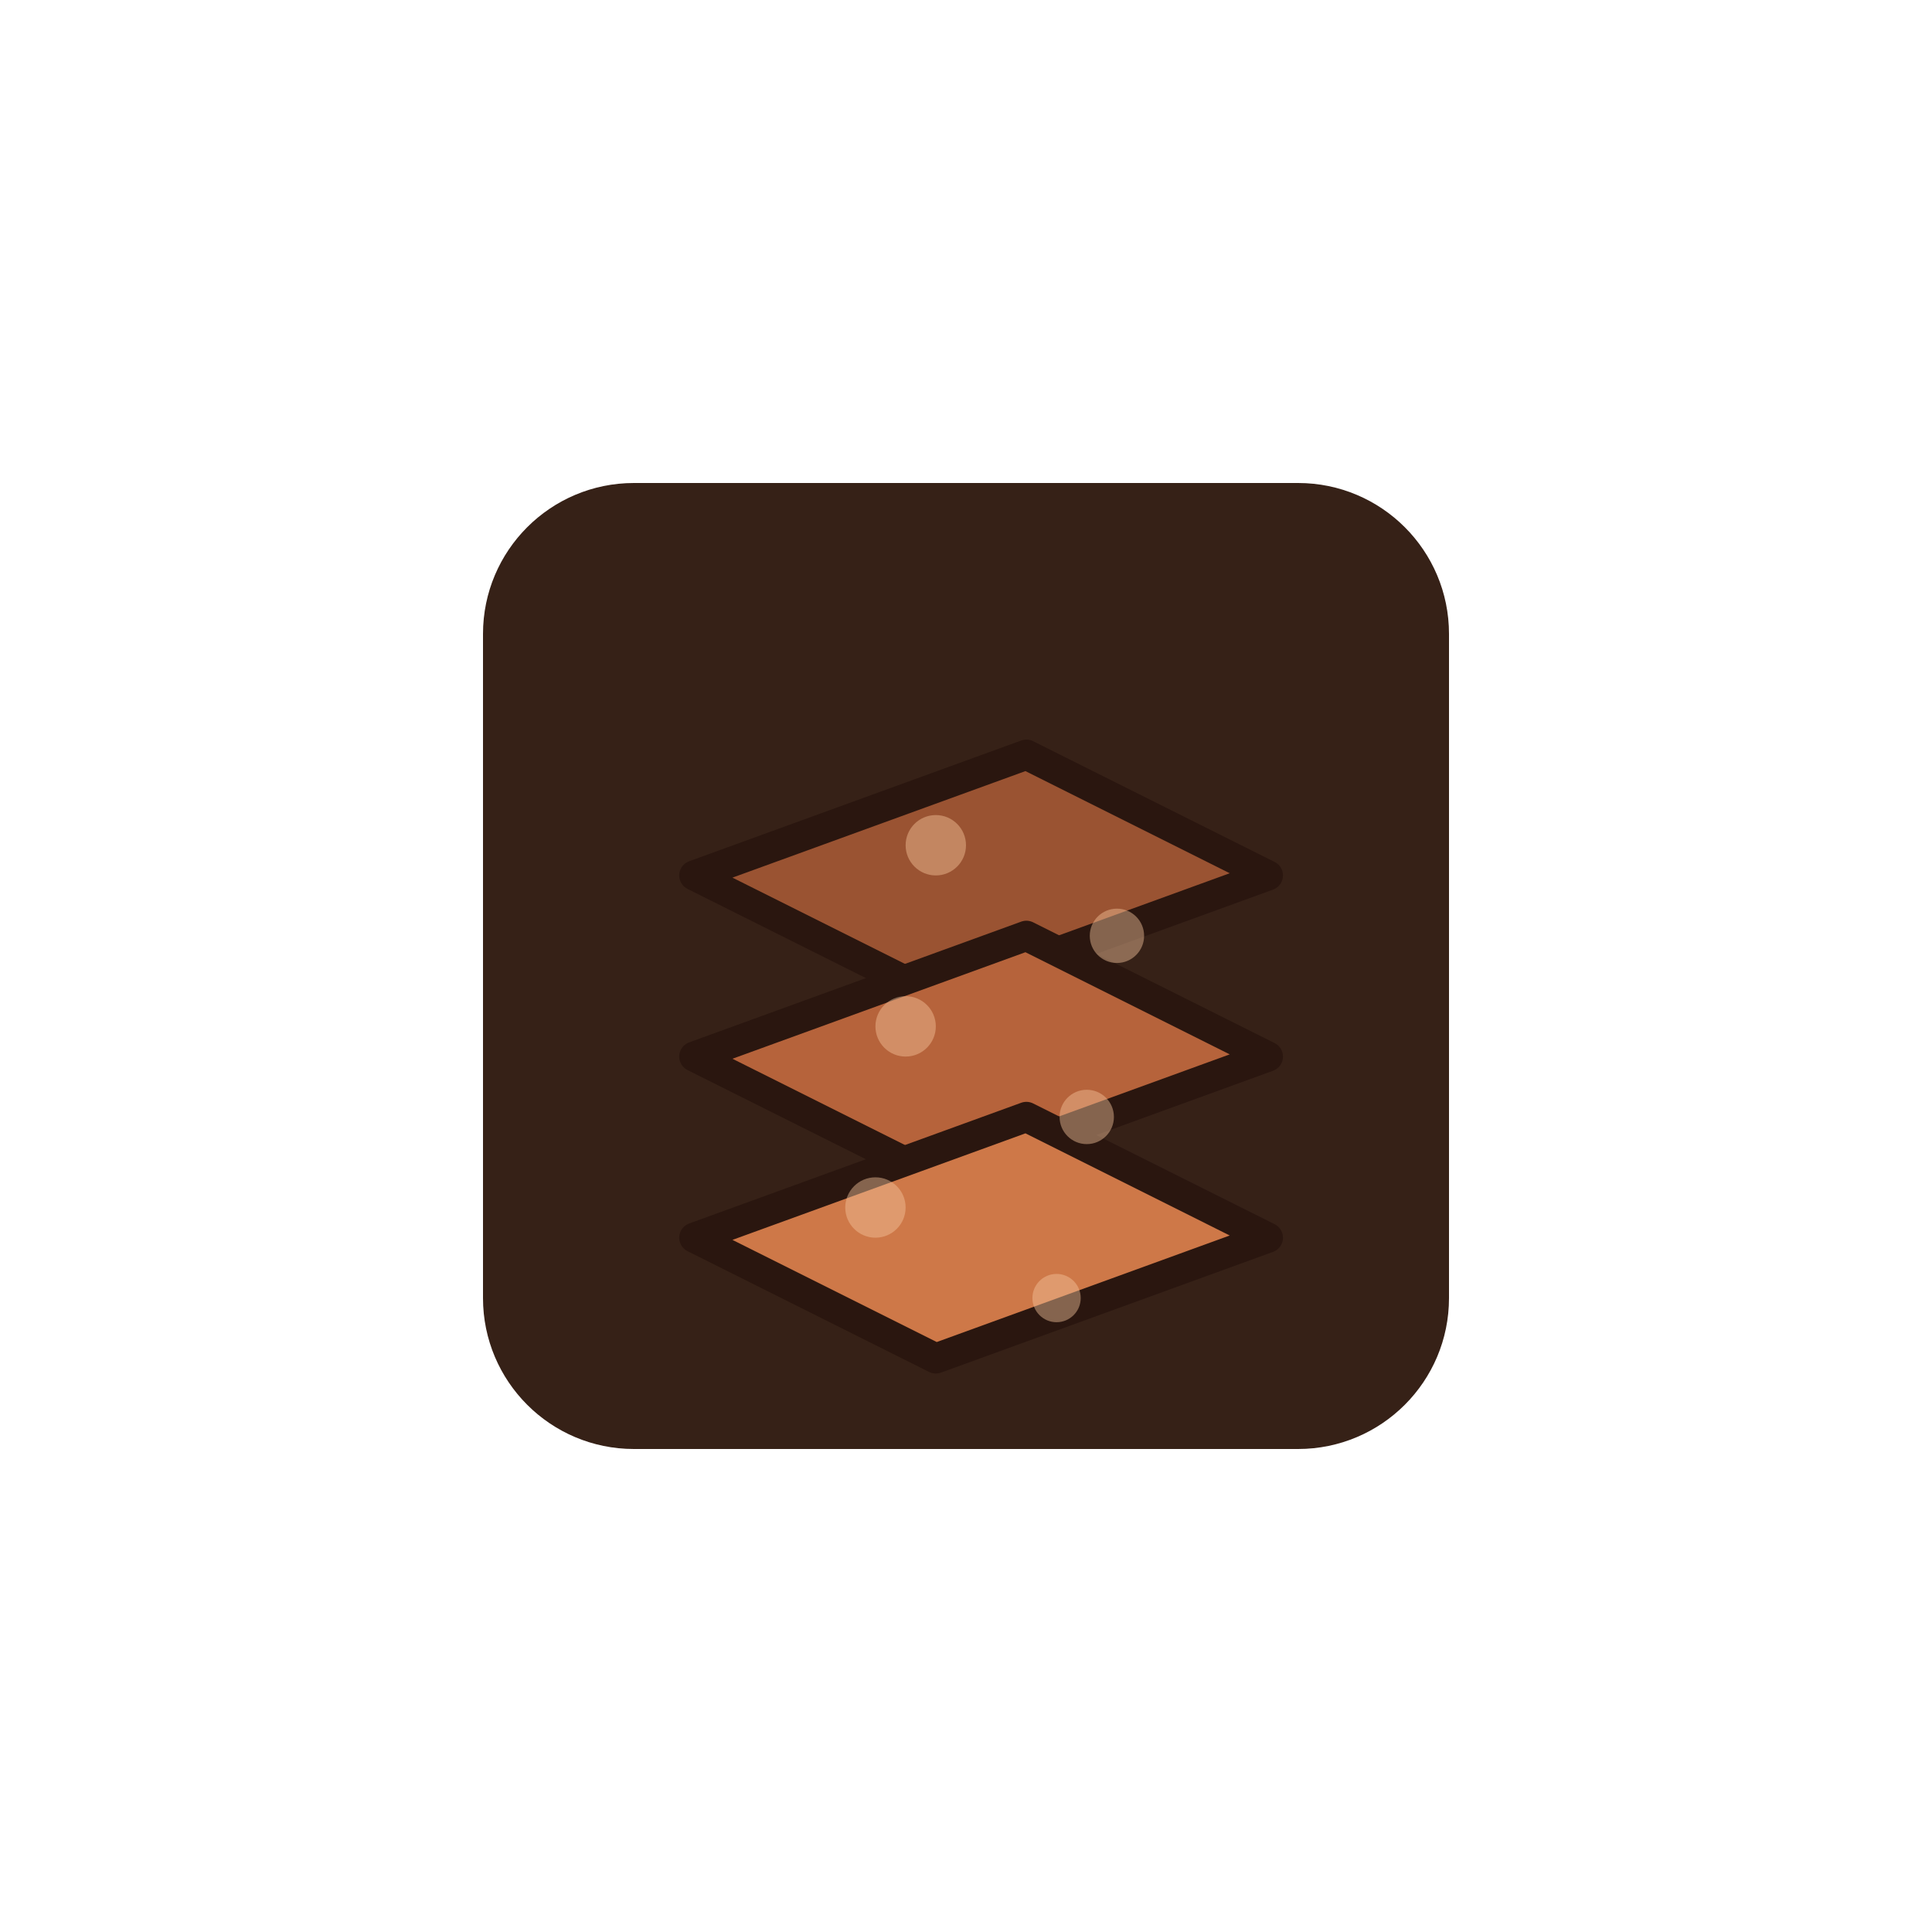
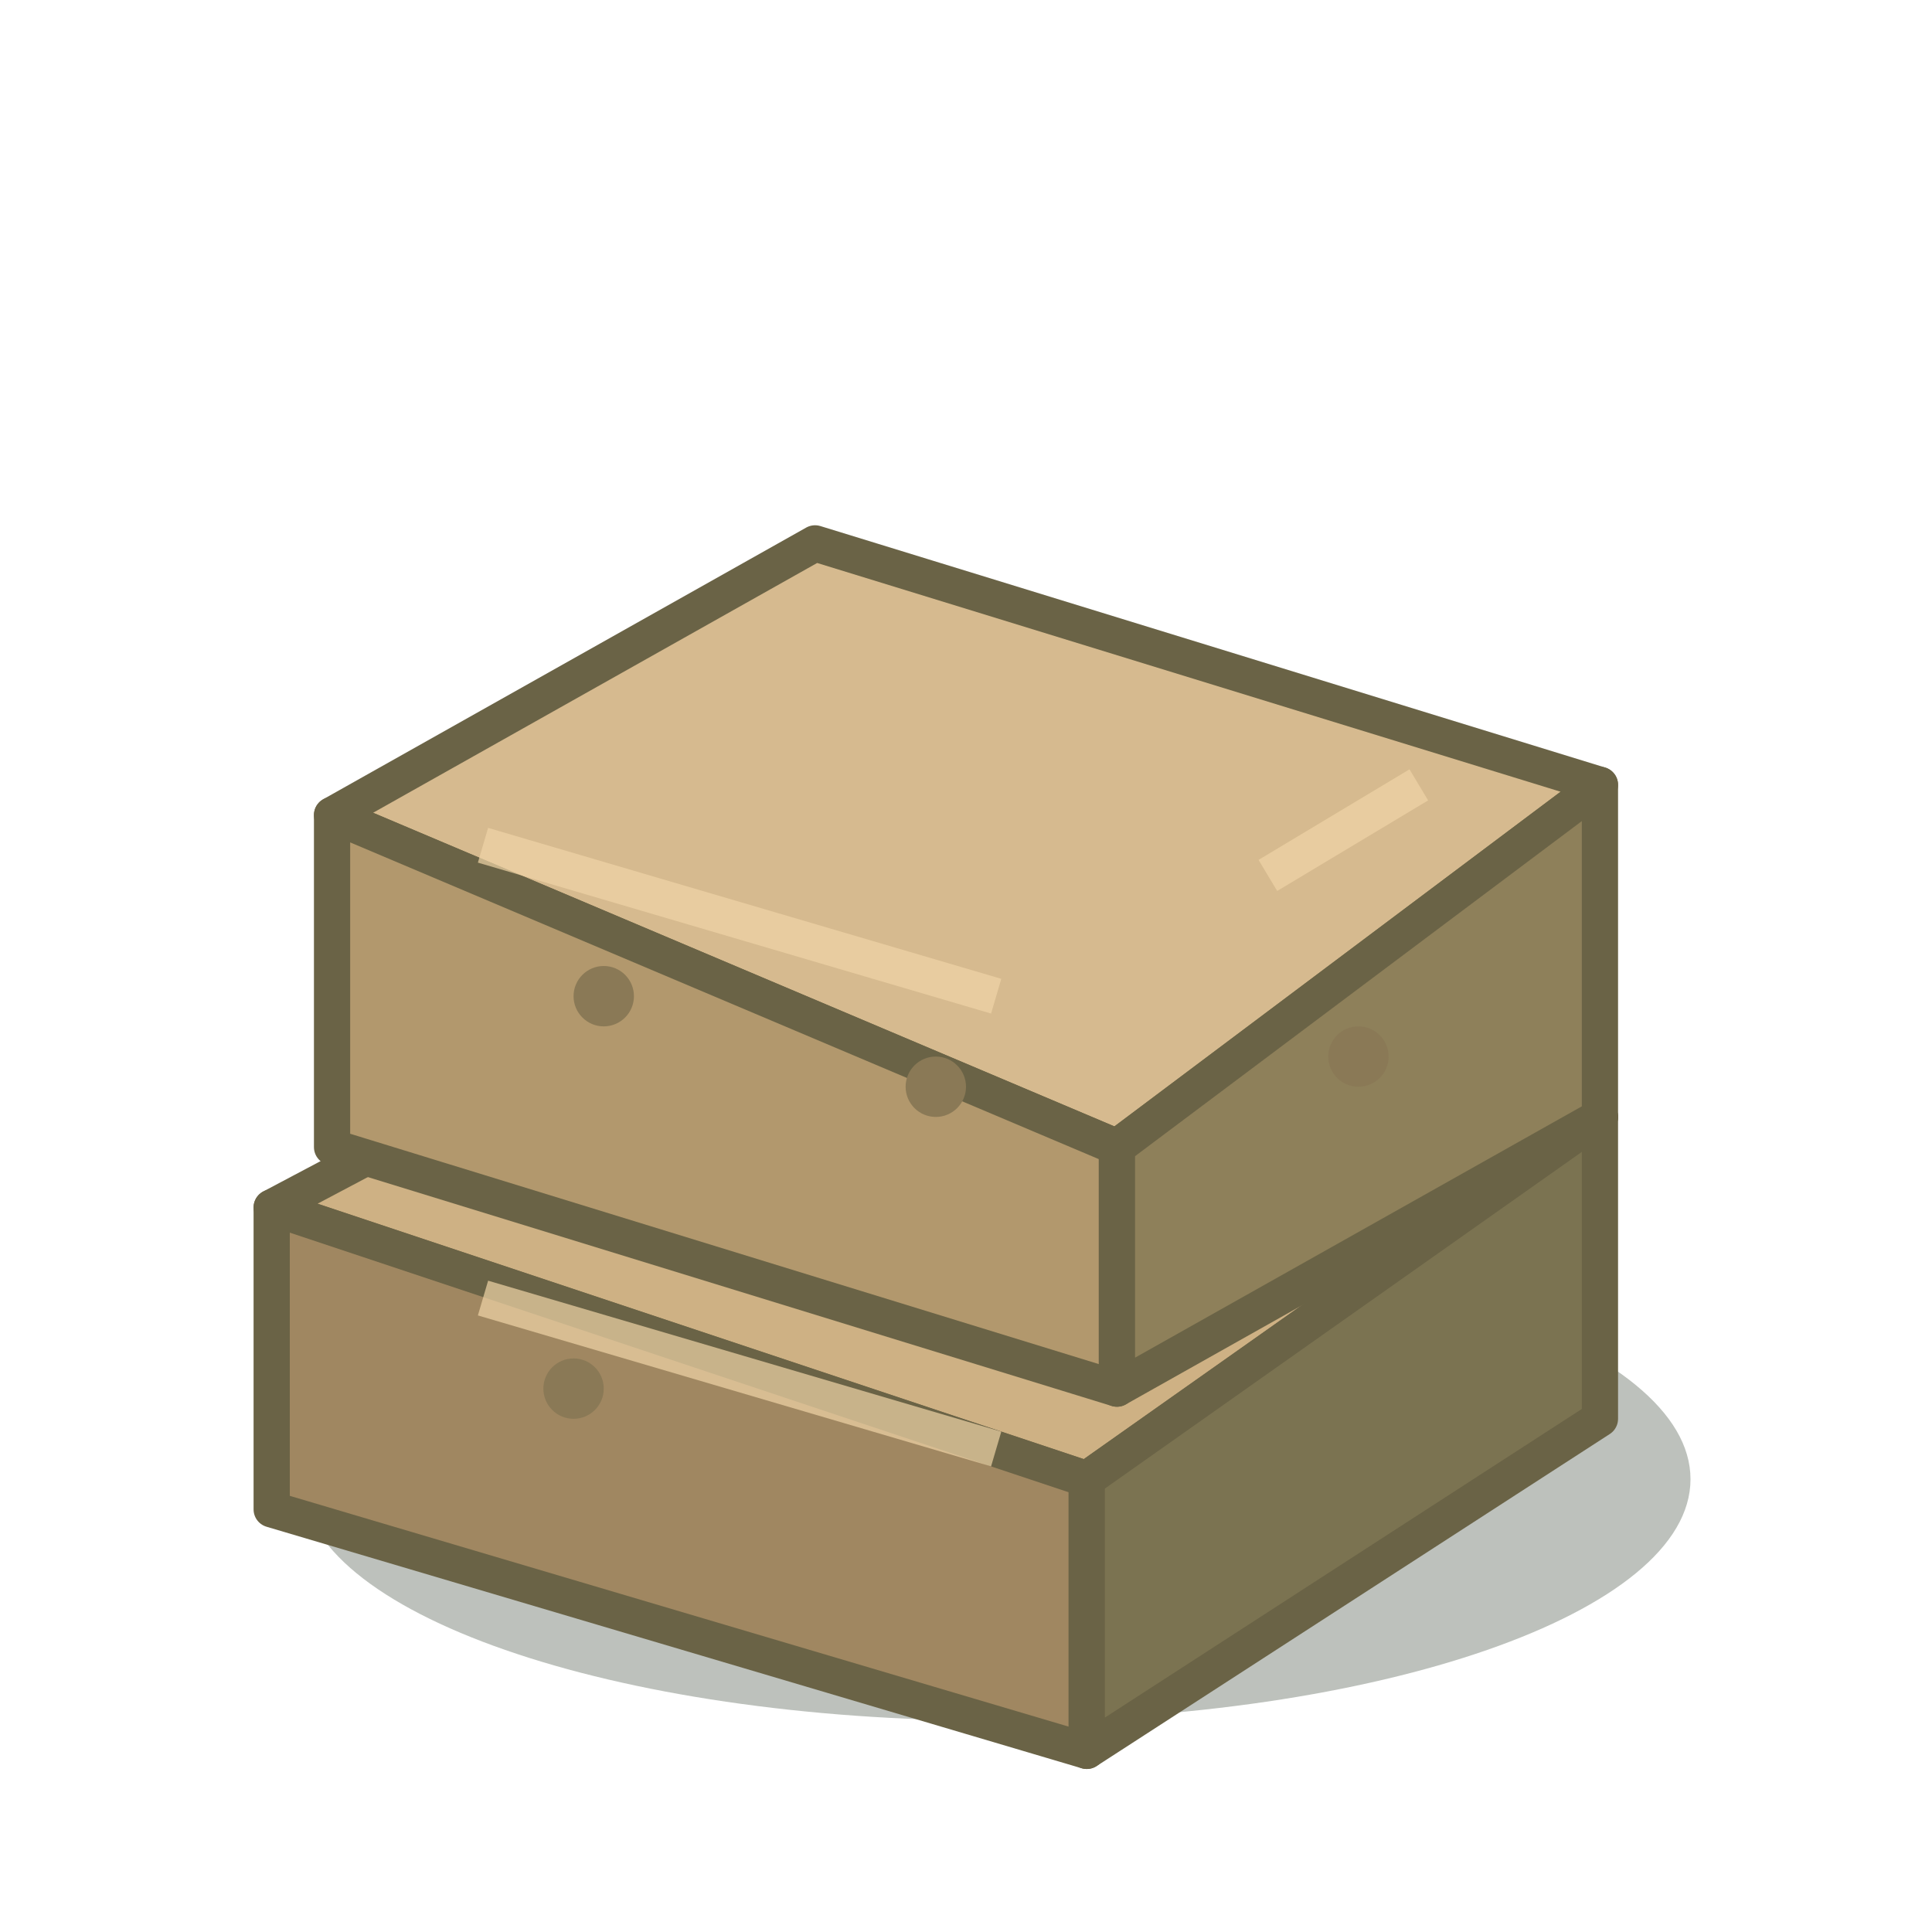
<svg xmlns="http://www.w3.org/2000/svg" viewBox="0 0 64 64">
-   <g transform="translate(16 16) scale(0.5)">
-     <rect width="64" height="64" rx="10" fill="#362117" />
-     <g stroke="#2a160f" stroke-width="2" stroke-linejoin="round">
-       <path d="M14 26l22-8 16 8-22 8z" fill="#9a5332" />
-       <path d="M14 38l22-8 16 8-22 8z" fill="#b6633b" />
-       <path d="M14 50l22-8 16 8-22 8z" fill="#ce7848" />
-     </g>
-     <g fill="#f4c49b" opacity="0.45">
-       <circle cx="30" cy="24" r="2" />
-       <circle cx="42" cy="30" r="1.8" />
-       <circle cx="28" cy="36" r="2" />
-       <circle cx="40" cy="42" r="1.8" />
-       <circle cx="26" cy="48" r="2" />
-       <circle cx="38" cy="54" r="1.6" />
-     </g>
+   <defs>
+     <linearGradient id="metal" x1="0" x2="0.5" y1="0" y2="1">
+       <stop stop-color="#98a69a" />
+       <stop offset=".4" stop-color="#6e7a72" />
+       <stop offset="1" stop-color="#44524d" />
+     </linearGradient>
+     <linearGradient id="olive" x1="0" x2="0" y1="0" y2="1">
+       <stop stop-color="#a2a175" />
+       <stop offset=".35" stop-color="#777e51" />
+       <stop offset="1" stop-color="#4a583d" />
+     </linearGradient>
+     <linearGradient id="copper" x1="0" x2="0" y1="0" y2="1">
+       <stop stop-color="#cf9771" />
+       <stop offset="1" stop-color="#875740" />
+     </linearGradient>
+     <linearGradient id="roof" x1="0" x2="0" y1="0" y2="1">
+       <stop stop-color="#8b9887" />
+       <stop offset="1" stop-color="#465b51" />
+     </linearGradient>
+     <linearGradient id="water" x1="0" x2=".6" y1="0" y2="1">
+       <stop stop-color="#89bec0" />
+       <stop offset=".45" stop-color="#477e8b" />
+       <stop offset="1" stop-color="#244f62" />
+     </linearGradient>
+     <pattern id="hazard" width="8" height="8" patternUnits="userSpaceOnUse" patternTransform="rotate(45)">
+       <rect width="8" height="8" fill="#c8af59" />
+       <rect width="4" height="8" fill="#363b2e" />
+     </pattern>
+   </defs>
+   <ellipse cx="33" cy="49" rx="23" ry="8" fill="#20301d" opacity=".3" />
+   <g stroke="#6a6346" stroke-width="1.2" stroke-linejoin="round">
+     <path d="M9 40l17-9 27 6-17 12z" fill="#ceb184" />
+     <path d="M9 40v10l27 8V49z" fill="#a08761" />
+     <path d="M36 49l17-12v10L36 58z" fill="#7b7351" />
+     <path d="M11 27l16-9 26 8-16 12z" fill="#d6ba8f" />
+     <path d="M11 27v11l26 8v-8z" fill="#b2986d" />
+     <path d="M37 38l16-12v11L37 46z" fill="#8e805a" />
+   </g>
+   <path d="M16 28l17 5m9-4 5-3m-31 17 17 5" fill="none" stroke="#f0d4a6" opacity=".7" stroke-width="1.2" />
+   <g fill="#8a7956">
+     <circle cx="20" cy="33" r="1" />
+     <circle cx="31" cy="36" r="1" />
+     <circle cx="19" cy="46" r="1" />
+     <circle cx="45" cy="35" r="1" />
  </g>
</svg>
